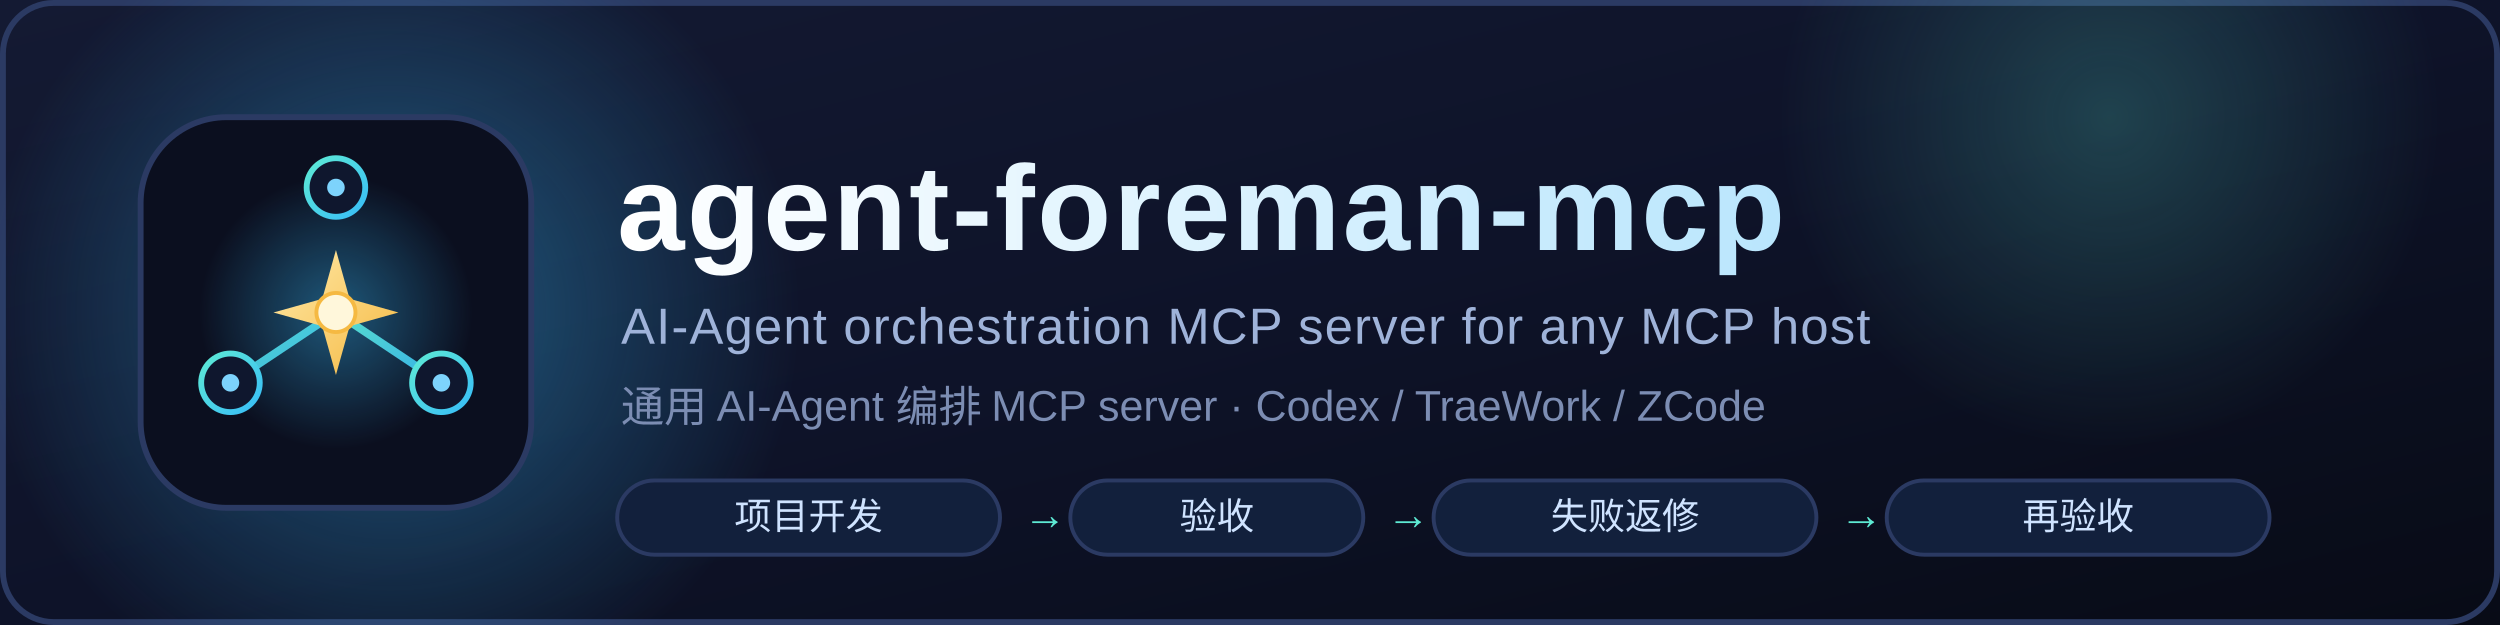
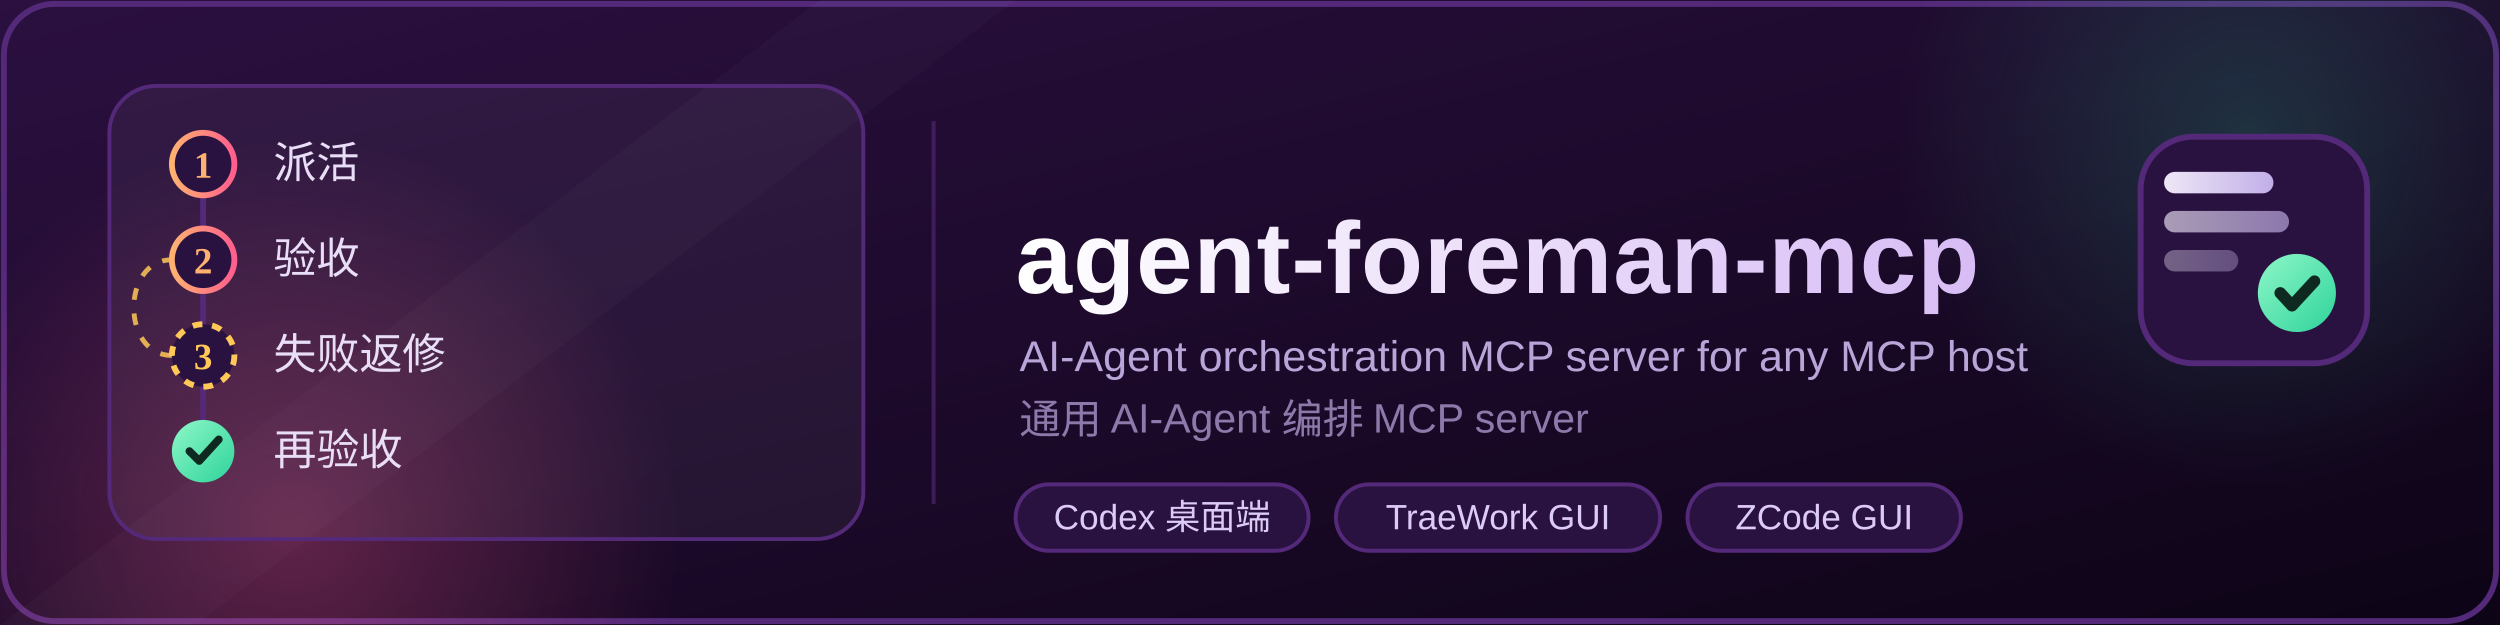
<svg xmlns="http://www.w3.org/2000/svg" viewBox="0 0 1280 320" width="1280" height="320" role="img" aria-label="agent-foreman-mcp banner">
  <defs>
-     <linearGradient id="bnBg" x1="0" y1="0" x2="1" y2="1">
-       <stop offset="0%" stop-color="#141a33" />
-       <stop offset="50%" stop-color="#0e1329" />
-       <stop offset="100%" stop-color="#080b16" />
+     <linearGradient id="af2Compose" x1="0" y1="0" x2="1" y2="1">
+       <stop offset="0%" stop-color="#2b1040" />
+       <stop offset="55%" stop-color="#1b0929" />
+       <stop offset="100%" stop-color="#0d0416" />
    </linearGradient>
-     <linearGradient id="bnStar" x1="0" y1="0" x2="1" y2="1">
-       <stop offset="0%" stop-color="#ffe9a8" />
-       <stop offset="100%" stop-color="#f5b942" />
+     <linearGradient id="af2Warm" x1="0" y1="0" x2="1" y2="0">
+       <stop offset="0%" stop-color="#ffb270" />
+       <stop offset="100%" stop-color="#ff5f8d" />
    </linearGradient>
-     <linearGradient id="bnEdge" x1="0" y1="0" x2="1" y2="1">
-       <stop offset="0%" stop-color="#5eead4" />
-       <stop offset="100%" stop-color="#38bdf8" />
+     <linearGradient id="af2Mint" x1="0" y1="0" x2="1" y2="1">
+       <stop offset="0%" stop-color="#8ef7c8" />
+       <stop offset="100%" stop-color="#2fd39b" />
    </linearGradient>
-     <linearGradient id="bnText" x1="0" y1="0" x2="1" y2="0">
+     <linearGradient id="af2Word" x1="0" y1="0" x2="1" y2="0">
      <stop offset="0%" stop-color="#ffffff" />
-       <stop offset="100%" stop-color="#bae6fd" />
+       <stop offset="100%" stop-color="#d8bdf5" />
    </linearGradient>
-     <radialGradient id="bnGlow" cx="50%" cy="50%" r="50%">
-       <stop offset="0%" stop-color="#38bdf8" stop-opacity="0.42" />
-       <stop offset="100%" stop-color="#38bdf8" stop-opacity="0" />
+     <linearGradient id="af2Row" x1="0" y1="0" x2="1" y2="0">
+       <stop offset="0%" stop-color="#f7f1ff" />
+       <stop offset="100%" stop-color="#c9b6f0" />
+     </linearGradient>
+     <radialGradient id="af2GlowA" cx="50%" cy="50%" r="50%">
+       <stop offset="0%" stop-color="#ff5f8d" stop-opacity="0.30" />
+       <stop offset="100%" stop-color="#ff5f8d" stop-opacity="0" />
    </radialGradient>
-     <radialGradient id="bnGlow2" cx="50%" cy="50%" r="50%">
-       <stop offset="0%" stop-color="#5eead4" stop-opacity="0.22" />
-       <stop offset="100%" stop-color="#5eead4" stop-opacity="0" />
+     <radialGradient id="af2GlowB" cx="50%" cy="50%" r="50%">
+       <stop offset="0%" stop-color="#2fd39b" stop-opacity="0.20" />
+       <stop offset="100%" stop-color="#2fd39b" stop-opacity="0" />
    </radialGradient>
  </defs>
-   <rect x="0" y="0" width="1280" height="320" fill="url(#bnBg)" />
-   <rect x="1.5" y="1.5" width="1277" height="317" rx="26" fill="none" stroke="#2b3a63" stroke-width="3" />
-   <circle cx="200" cy="160" r="210" fill="url(#bnGlow)" />
-   <circle cx="1080" cy="60" r="170" fill="url(#bnGlow2)" />
-   <g transform="translate(72 60)">
-     <rect x="0" y="0" width="200" height="200" rx="44" fill="#0b0f1f" stroke="#2b3a63" stroke-width="3" />
-     <circle cx="100" cy="100" r="70" fill="url(#bnGlow)" />
-     <g stroke="url(#bnEdge)" stroke-width="4" stroke-linecap="round" fill="none" opacity="0.92">
-       <path d="M100 100 L100 36" />
-       <path d="M100 100 L154 136" />
-       <path d="M100 100 L46 136" />
+   <rect x="0" y="0" width="1280" height="320" fill="url(#af2Compose)" />
+   <rect x="2" y="2" width="1276" height="316" rx="26" fill="none" stroke="#54297a" stroke-width="3" />
+   <circle cx="150" cy="270" r="200" fill="url(#af2GlowA)" />
+   <circle cx="1150" cy="70" r="180" fill="url(#af2GlowB)" />
+   <path d="M0 320 L420 0 L520 0 L100 320 Z" fill="#ffffff" opacity="0.022" />
+   <rect x="56" y="44" width="386" height="232" rx="24" fill="#ffffff" opacity="0.05" />
+   <rect x="56" y="44" width="386" height="232" rx="24" fill="none" stroke="#54297a" stroke-width="2" />
+   <path d="M104 84 L104 231" stroke="#54297a" stroke-width="3" />
+   <path d="M88 182 C62 182 62 133 88 133" fill="none" stroke="#ffc857" stroke-width="2.5" stroke-dasharray="6 7" opacity="0.85" />
+   <g>
+     <circle cx="104" cy="84" r="16" fill="#2a1240" stroke="url(#af2Warm)" stroke-width="3" />
+     <text x="104" y="91" text-anchor="middle" font-size="19" font-weight="700" fill="#ffb270">1</text>
+     <text x="140" y="91" font-size="22" fill="#e9def7">派活</text>
+   </g>
+   <g>
+     <circle cx="104" cy="133" r="16" fill="#2a1240" stroke="url(#af2Warm)" stroke-width="3" />
+     <text x="104" y="140" text-anchor="middle" font-size="19" font-weight="700" fill="#ffb270">2</text>
+     <text x="140" y="140" font-size="22" fill="#e9def7">验收</text>
+   </g>
+   <g>
+     <circle cx="104" cy="182" r="16" fill="#2a1240" stroke="#ffc857" stroke-width="3" stroke-dasharray="5 5" />
+     <text x="104" y="189" text-anchor="middle" font-size="19" font-weight="700" fill="#ffc857">3</text>
+     <text x="140" y="189" font-size="22" fill="#e9def7">失败返修</text>
+   </g>
+   <g>
+     <circle cx="104" cy="231" r="16" fill="url(#af2Mint)" />
+     <path d="M97 231 L102 236 L112 225" fill="none" stroke="#0e2a20" stroke-width="4" stroke-linecap="round" stroke-linejoin="round" />
+     <text x="140" y="238" font-size="22" fill="#e9def7">再验收</text>
+   </g>
+   <path d="M478 62 L478 258" stroke="#54297a" stroke-width="2" opacity="0.6" />
+   <g font-family="'Segoe UI','Helvetica Neue',Arial,'PingFang SC','Microsoft YaHei',sans-serif">
+     <text x="520" y="150" font-size="52" font-weight="700" fill="url(#af2Word)" letter-spacing="0.5">agent-foreman-mcp</text>
+     <text x="522" y="190" font-size="22" fill="#b9a6d9">AI-Agent orchestration MCP server for any MCP host</text>
+     <text x="522" y="222" font-size="21" fill="#8d7aab">通用 AI-Agent 编排 MCP server</text>
+   </g>
+   <g font-family="'Segoe UI',Arial,'PingFang SC','Microsoft YaHei',sans-serif" font-size="18" fill="#dcccf5">
+     <rect x="520" y="248" width="150" height="34" rx="17" fill="#2a1240" stroke="#54297a" stroke-width="2" />
+     <text x="595" y="271" text-anchor="middle">Codex 桌面端</text>
+     <rect x="684" y="248" width="166" height="34" rx="17" fill="#2a1240" stroke="#54297a" stroke-width="2" />
+     <text x="767" y="271" text-anchor="middle">TraeWork GUI</text>
+     <rect x="864" y="248" width="140" height="34" rx="17" fill="#2a1240" stroke="#54297a" stroke-width="2" />
+     <text x="934" y="271" text-anchor="middle">ZCode GUI</text>
+   </g>
+   <g>
+     <rect x="1096" y="70" width="116" height="116" rx="27" fill="#2a1240" stroke="#54297a" stroke-width="3" />
+     <g fill="url(#af2Row)">
+       <rect x="1108" y="88" width="56" height="11" rx="5.5" opacity="0.95" />
+       <rect x="1108" y="108" width="64" height="11" rx="5.5" opacity="0.62" />
+       <rect x="1108" y="128" width="38" height="11" rx="5.5" opacity="0.36" />
    </g>
-     <g fill="#0f172e" stroke="url(#bnEdge)" stroke-width="3">
-       <circle cx="100" cy="36" r="15" />
-       <circle cx="154" cy="136" r="15" />
-       <circle cx="46" cy="136" r="15" />
-     </g>
-     <g fill="#7dd3fc">
-       <circle cx="100" cy="36" r="4.5" />
-       <circle cx="154" cy="136" r="4.5" />
-       <circle cx="46" cy="136" r="4.5" />
-     </g>
-     <g transform="translate(100 100)">
-       <path d="M0 -32 L7 -7 L32 0 L7 7 L0 32 L-7 7 L-32 0 L-7 -7 Z" fill="url(#bnStar)" />
-       <circle cx="0" cy="0" r="10" fill="#fff7db" />
-       <circle cx="0" cy="0" r="10" fill="none" stroke="#f5b942" stroke-width="2" />
-     </g>
-   </g>
-   <g font-family="'Segoe UI','Helvetica Neue',Arial,'PingFang SC','Microsoft YaHei',sans-serif">
-     <text x="316" y="128" font-size="62" font-weight="700" fill="url(#bnText)" letter-spacing="1.2">agent-foreman-mcp</text>
-     <text x="318" y="176" font-size="26" font-weight="500" fill="#9fb3d9" letter-spacing="0.6">AI-Agent orchestration MCP server for any MCP host</text>
-     <text x="318" y="216" font-size="22" fill="#7c8db3">通用 AI-Agent 编排 MCP server · Codex / TraeWork / ZCode</text>
-   </g>
-   <g font-family="'Segoe UI',Arial,'PingFang SC','Microsoft YaHei',sans-serif" font-size="19" fill="#cfe3ff">
-     <g transform="translate(316 246)">
-       <rect x="0" y="0" width="196" height="38" rx="19" fill="#12203c" stroke="#2b3a63" stroke-width="2" />
-       <text x="98" y="25" text-anchor="middle">项目开发</text>
-     </g>
-     <text x="524" y="271" font-size="22" fill="#5eead4">→</text>
-     <g transform="translate(548 246)">
-       <rect x="0" y="0" width="150" height="38" rx="19" fill="#12203c" stroke="#2b3a63" stroke-width="2" />
-       <text x="75" y="25" text-anchor="middle">验收</text>
-     </g>
-     <text x="710" y="271" font-size="22" fill="#5eead4">→</text>
-     <g transform="translate(734 246)">
-       <rect x="0" y="0" width="196" height="38" rx="19" fill="#12203c" stroke="#2b3a63" stroke-width="2" />
-       <text x="98" y="25" text-anchor="middle">失败返修</text>
-     </g>
-     <text x="942" y="271" font-size="22" fill="#5eead4">→</text>
-     <g transform="translate(966 246)">
-       <rect x="0" y="0" width="196" height="38" rx="19" fill="#12203c" stroke="#2b3a63" stroke-width="2" />
-       <text x="98" y="25" text-anchor="middle">再验收</text>
+     <g transform="translate(1176 150)">
+       <circle cx="0" cy="0" r="20" fill="url(#af2Mint)" />
+       <path d="M-8.5 0 L-2.5 6.5 L9 -6" fill="none" stroke="#0e2a20" stroke-width="6" stroke-linecap="round" stroke-linejoin="round" />
    </g>
  </g>
</svg>
